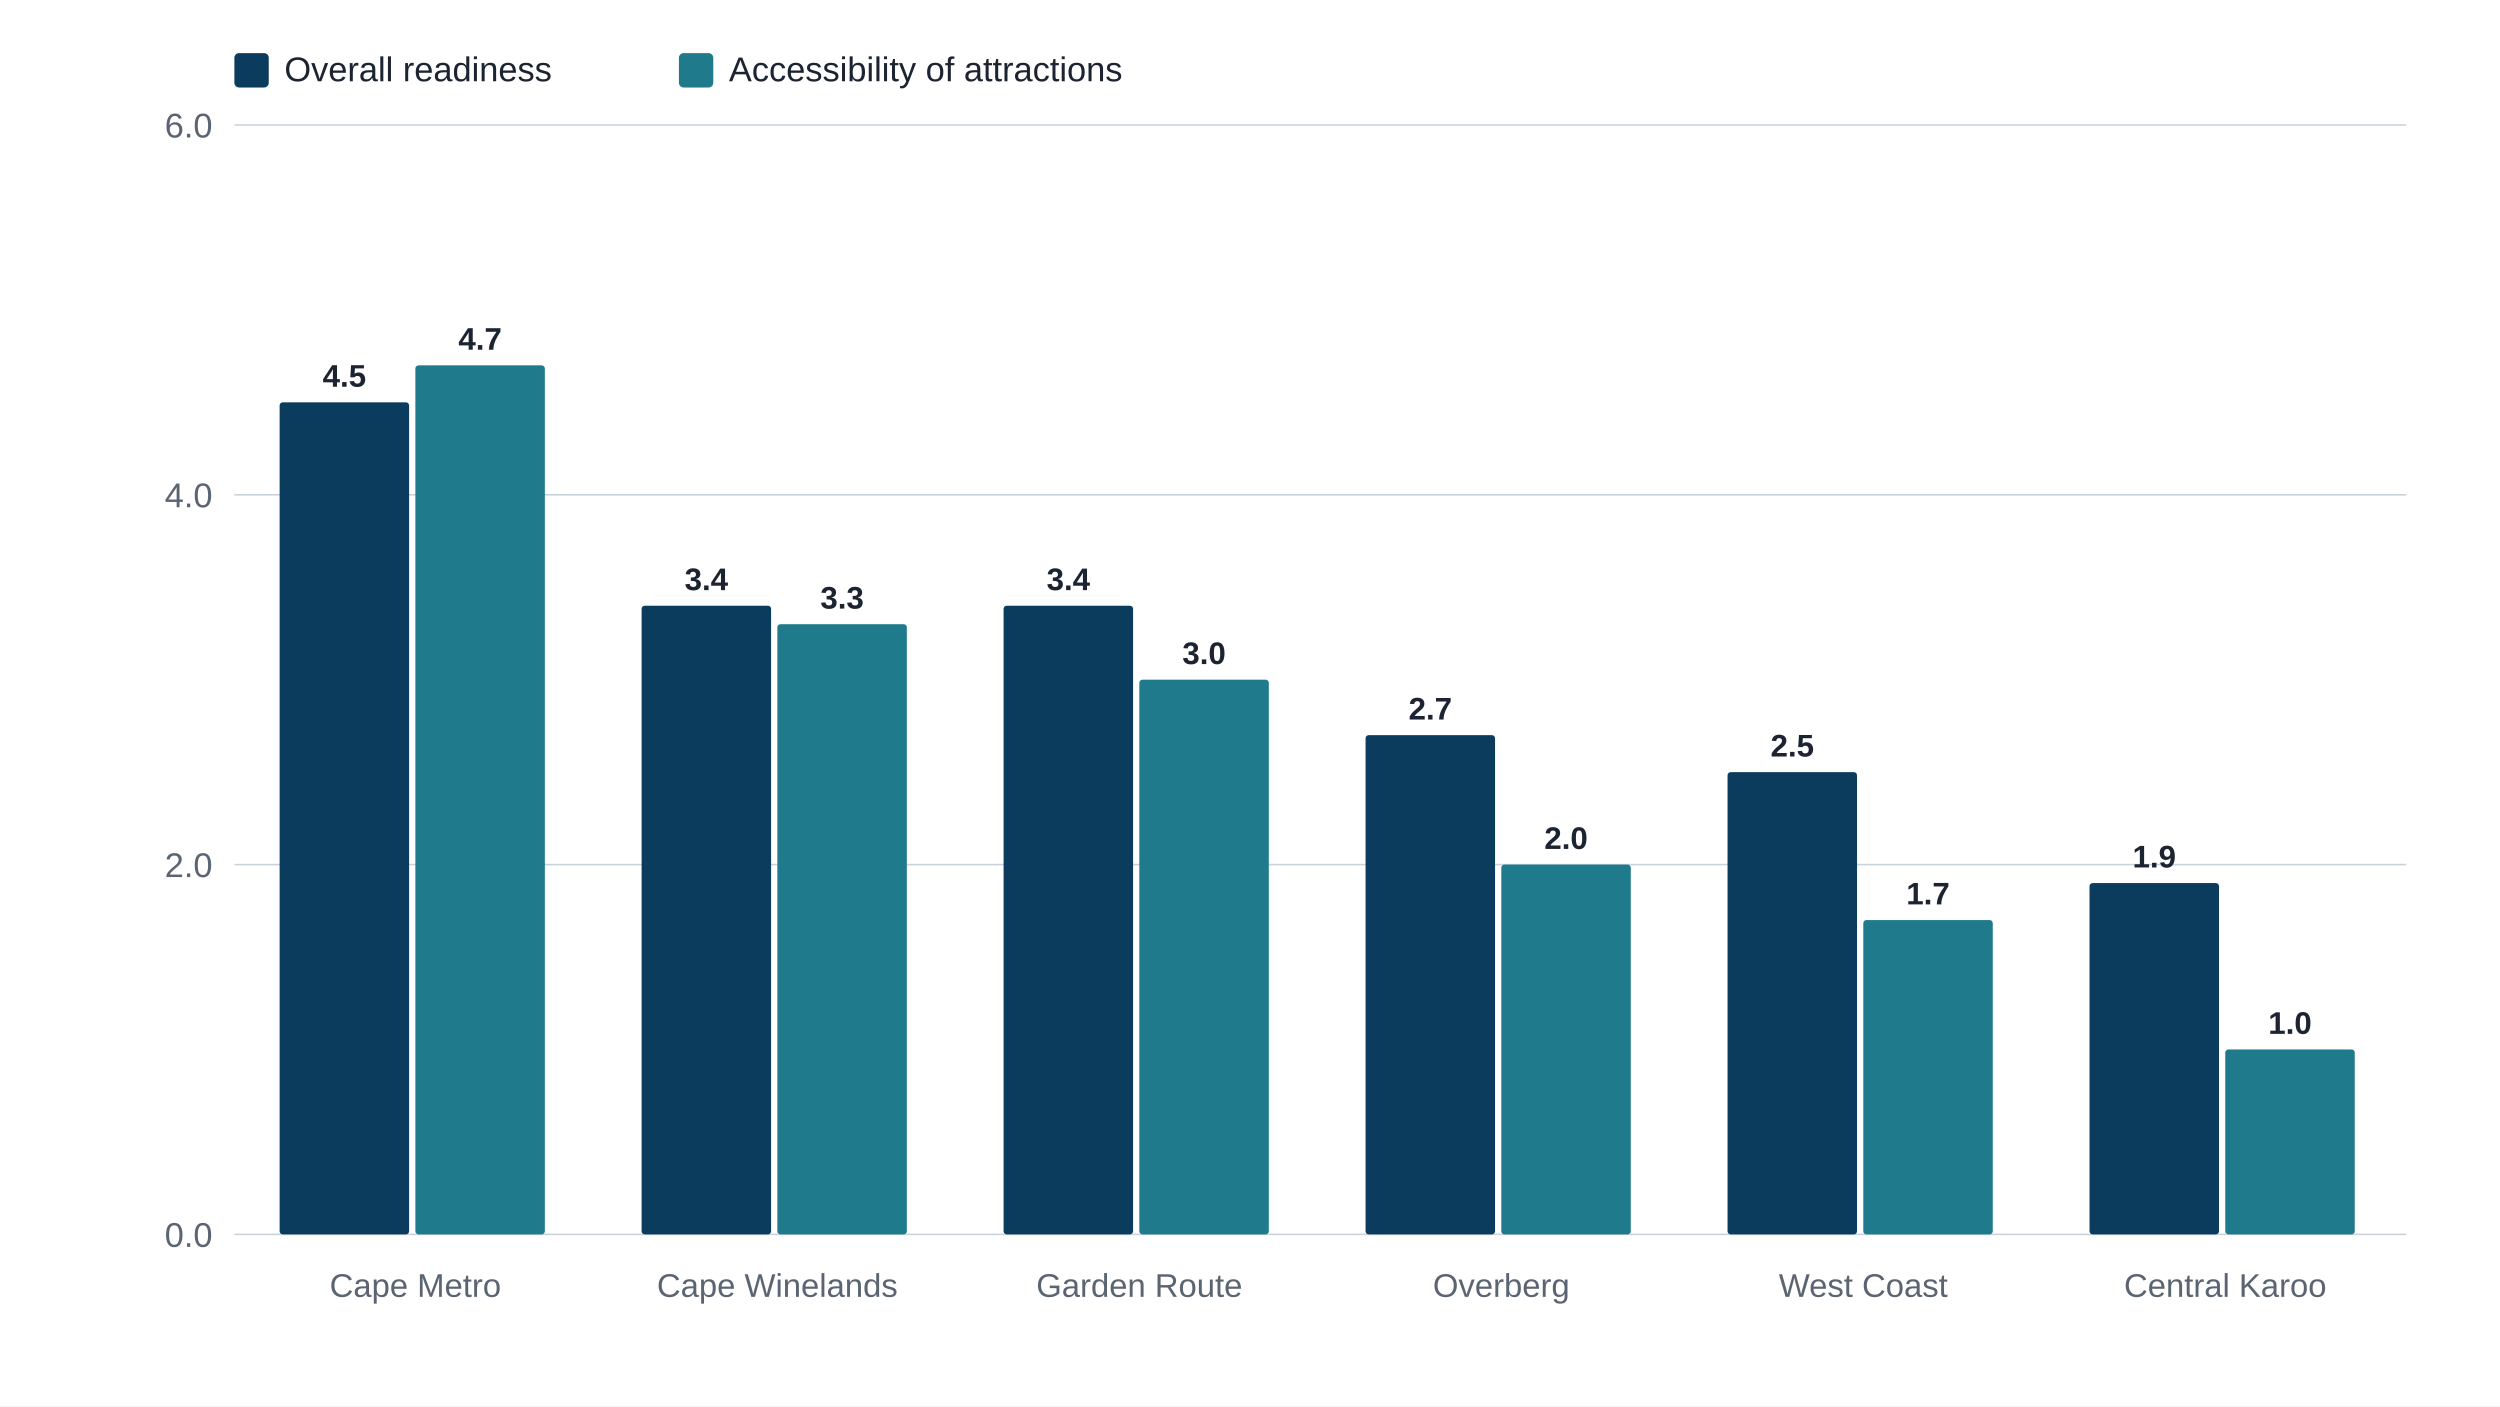
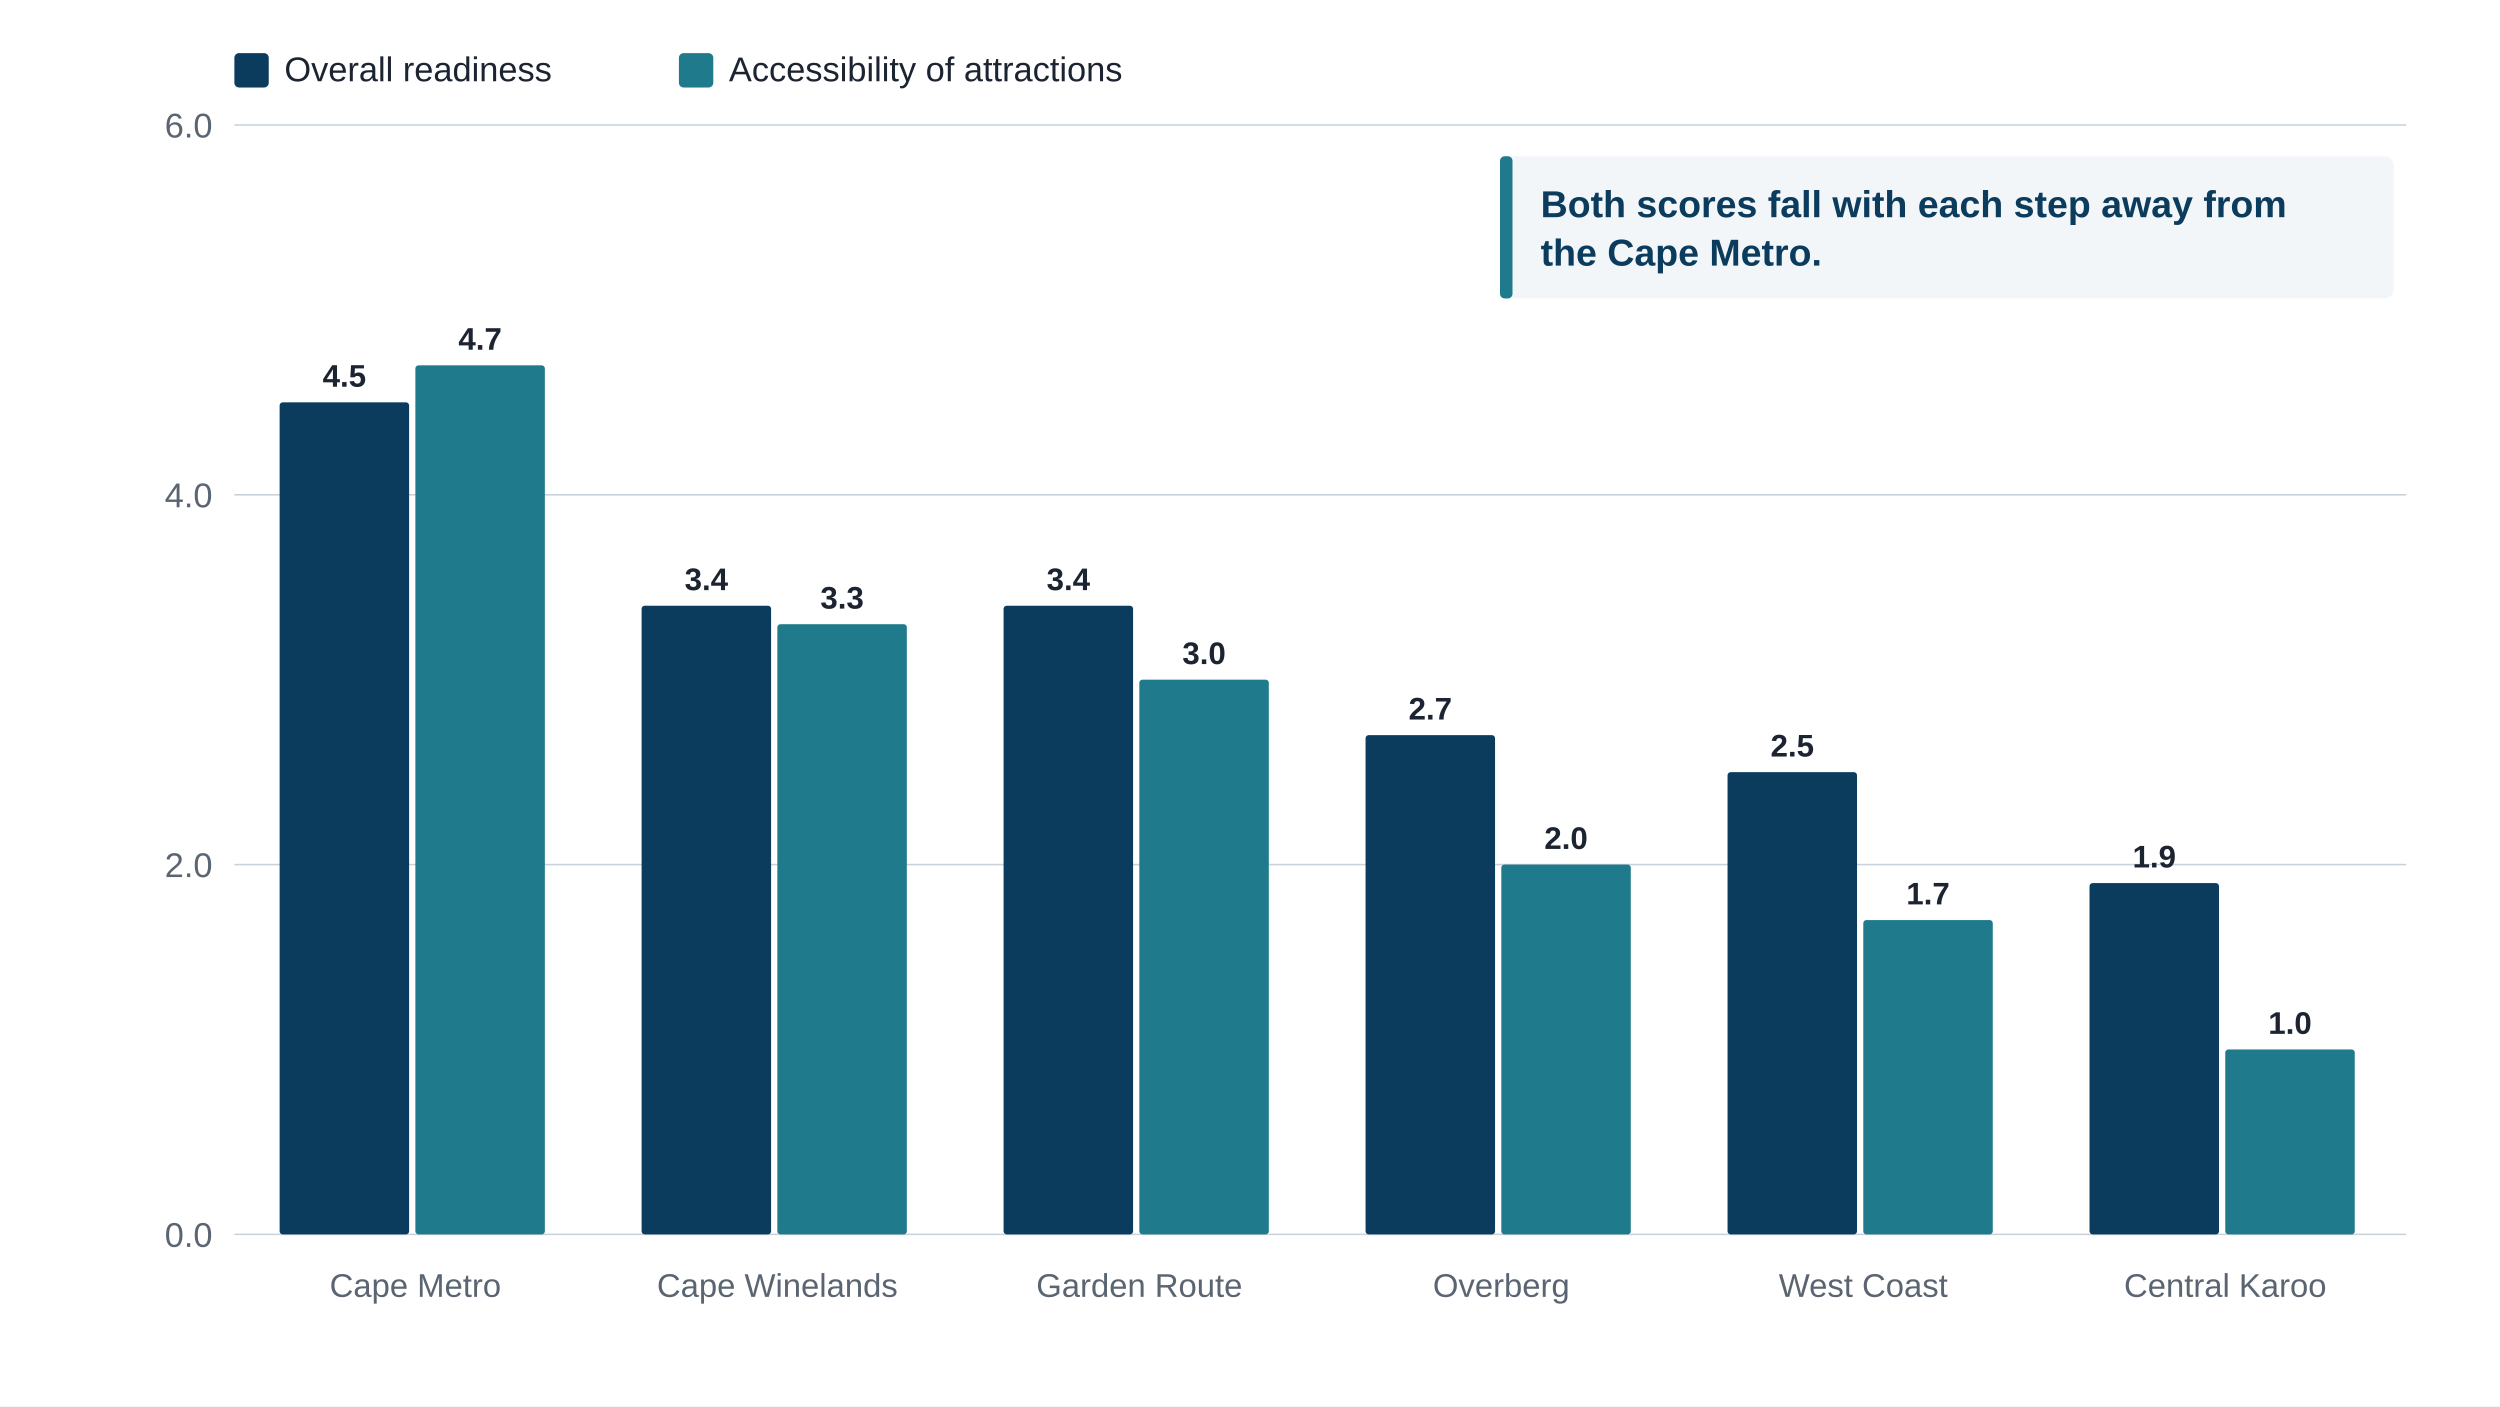
<svg xmlns="http://www.w3.org/2000/svg" viewBox="0 0 1600 900" width="1600" height="900" font-family="Raleway, Arial, sans-serif">
  <rect width="1600" height="900" fill="#ffffff" />
  <line x1="150" y1="790" x2="1540" y2="790" stroke="#C9D1DA" stroke-width="1" />
  <text x="136" y="798" text-anchor="end" font-size="22" fill="#5B6572">0.0</text>
  <line x1="150" y1="553.333" x2="1540" y2="553.333" stroke="#C9D1DA" stroke-width="1" />
  <text x="136" y="561.333" text-anchor="end" font-size="22" fill="#5B6572">2.0</text>
  <line x1="150" y1="316.667" x2="1540" y2="316.667" stroke="#C9D1DA" stroke-width="1" />
  <text x="136" y="324.667" text-anchor="end" font-size="22" fill="#5B6572">4.0</text>
  <line x1="150" y1="80" x2="1540" y2="80" stroke="#C9D1DA" stroke-width="1" />
  <text x="136" y="88" text-anchor="end" font-size="22" fill="#5B6572">6.0</text>
  <text x="265.833" y="830" text-anchor="middle" font-size="21" fill="#5B6572">Cape Metro</text>
  <rect x="178.958" y="257.5" width="82.875" height="532.5" fill="#0B3C5D" rx="2" />
  <text x="220.396" y="247.5" text-anchor="middle" font-size="20" font-weight="700" fill="#1C2431">4.5</text>
  <rect x="265.833" y="233.833" width="82.875" height="556.167" fill="#1F7A8C" rx="2" />
  <text x="307.271" y="223.833" text-anchor="middle" font-size="20" font-weight="700" fill="#1C2431">4.7</text>
  <text x="497.5" y="830" text-anchor="middle" font-size="21" fill="#5B6572">Cape Winelands</text>
  <rect x="410.625" y="387.667" width="82.875" height="402.333" fill="#0B3C5D" rx="2" />
  <text x="452.062" y="377.667" text-anchor="middle" font-size="20" font-weight="700" fill="#1C2431">3.4</text>
  <rect x="497.5" y="399.5" width="82.875" height="390.5" fill="#1F7A8C" rx="2" />
  <text x="538.938" y="389.5" text-anchor="middle" font-size="20" font-weight="700" fill="#1C2431">3.3</text>
  <text x="729.167" y="830" text-anchor="middle" font-size="21" fill="#5B6572">Garden Route</text>
  <rect x="642.292" y="387.667" width="82.875" height="402.333" fill="#0B3C5D" rx="2" />
  <text x="683.729" y="377.667" text-anchor="middle" font-size="20" font-weight="700" fill="#1C2431">3.4</text>
  <rect x="729.167" y="435" width="82.875" height="355" fill="#1F7A8C" rx="2" />
  <text x="770.604" y="425" text-anchor="middle" font-size="20" font-weight="700" fill="#1C2431">3.0</text>
  <text x="960.833" y="830" text-anchor="middle" font-size="21" fill="#5B6572">Overberg</text>
  <rect x="873.958" y="470.5" width="82.875" height="319.5" fill="#0B3C5D" rx="2" />
  <text x="915.396" y="460.5" text-anchor="middle" font-size="20" font-weight="700" fill="#1C2431">2.7</text>
  <rect x="960.833" y="553.333" width="82.875" height="236.667" fill="#1F7A8C" rx="2" />
  <text x="1002.271" y="543.333" text-anchor="middle" font-size="20" font-weight="700" fill="#1C2431">2.0</text>
  <text x="1192.5" y="830" text-anchor="middle" font-size="21" fill="#5B6572">West Coast</text>
  <rect x="1105.625" y="494.167" width="82.875" height="295.833" fill="#0B3C5D" rx="2" />
  <text x="1147.062" y="484.167" text-anchor="middle" font-size="20" font-weight="700" fill="#1C2431">2.5</text>
  <rect x="1192.5" y="588.833" width="82.875" height="201.167" fill="#1F7A8C" rx="2" />
  <text x="1233.937" y="578.833" text-anchor="middle" font-size="20" font-weight="700" fill="#1C2431">1.7</text>
  <text x="1424.167" y="830" text-anchor="middle" font-size="21" fill="#5B6572">Central Karoo</text>
  <rect x="1337.292" y="565.167" width="82.875" height="224.833" fill="#0B3C5D" rx="2" />
  <text x="1378.729" y="555.167" text-anchor="middle" font-size="20" font-weight="700" fill="#1C2431">1.9</text>
  <rect x="1424.167" y="671.667" width="82.875" height="118.333" fill="#1F7A8C" rx="2" />
  <text x="1465.604" y="661.667" text-anchor="middle" font-size="20" font-weight="700" fill="#1C2431">1.0</text>
  <rect x="150" y="34" width="22" height="22" rx="3" fill="#0B3C5D" />
  <text x="182" y="52" font-size="22" fill="#1C2431">Overall readiness</text>
  <rect x="434.5" y="34" width="22" height="22" rx="3" fill="#1F7A8C" />
  <text x="466.5" y="52" font-size="22" fill="#1C2431">Accessibility of attractions</text>
+   <g class="callout">
+     <rect x="960" y="100" width="572" height="91" rx="6" fill="#F3F6F9" />
+     <rect x="960" y="100" width="8" height="91" rx="3" fill="#1F7A8C" />
+     <text x="986" y="139" font-size="24" font-weight="700" fill="#0B3C5D">Both scores fall with each step away from</text>
+     <text x="986" y="170" font-size="24" font-weight="700" fill="#0B3C5D">the Cape Metro.</text>
+   </g>
</svg>
